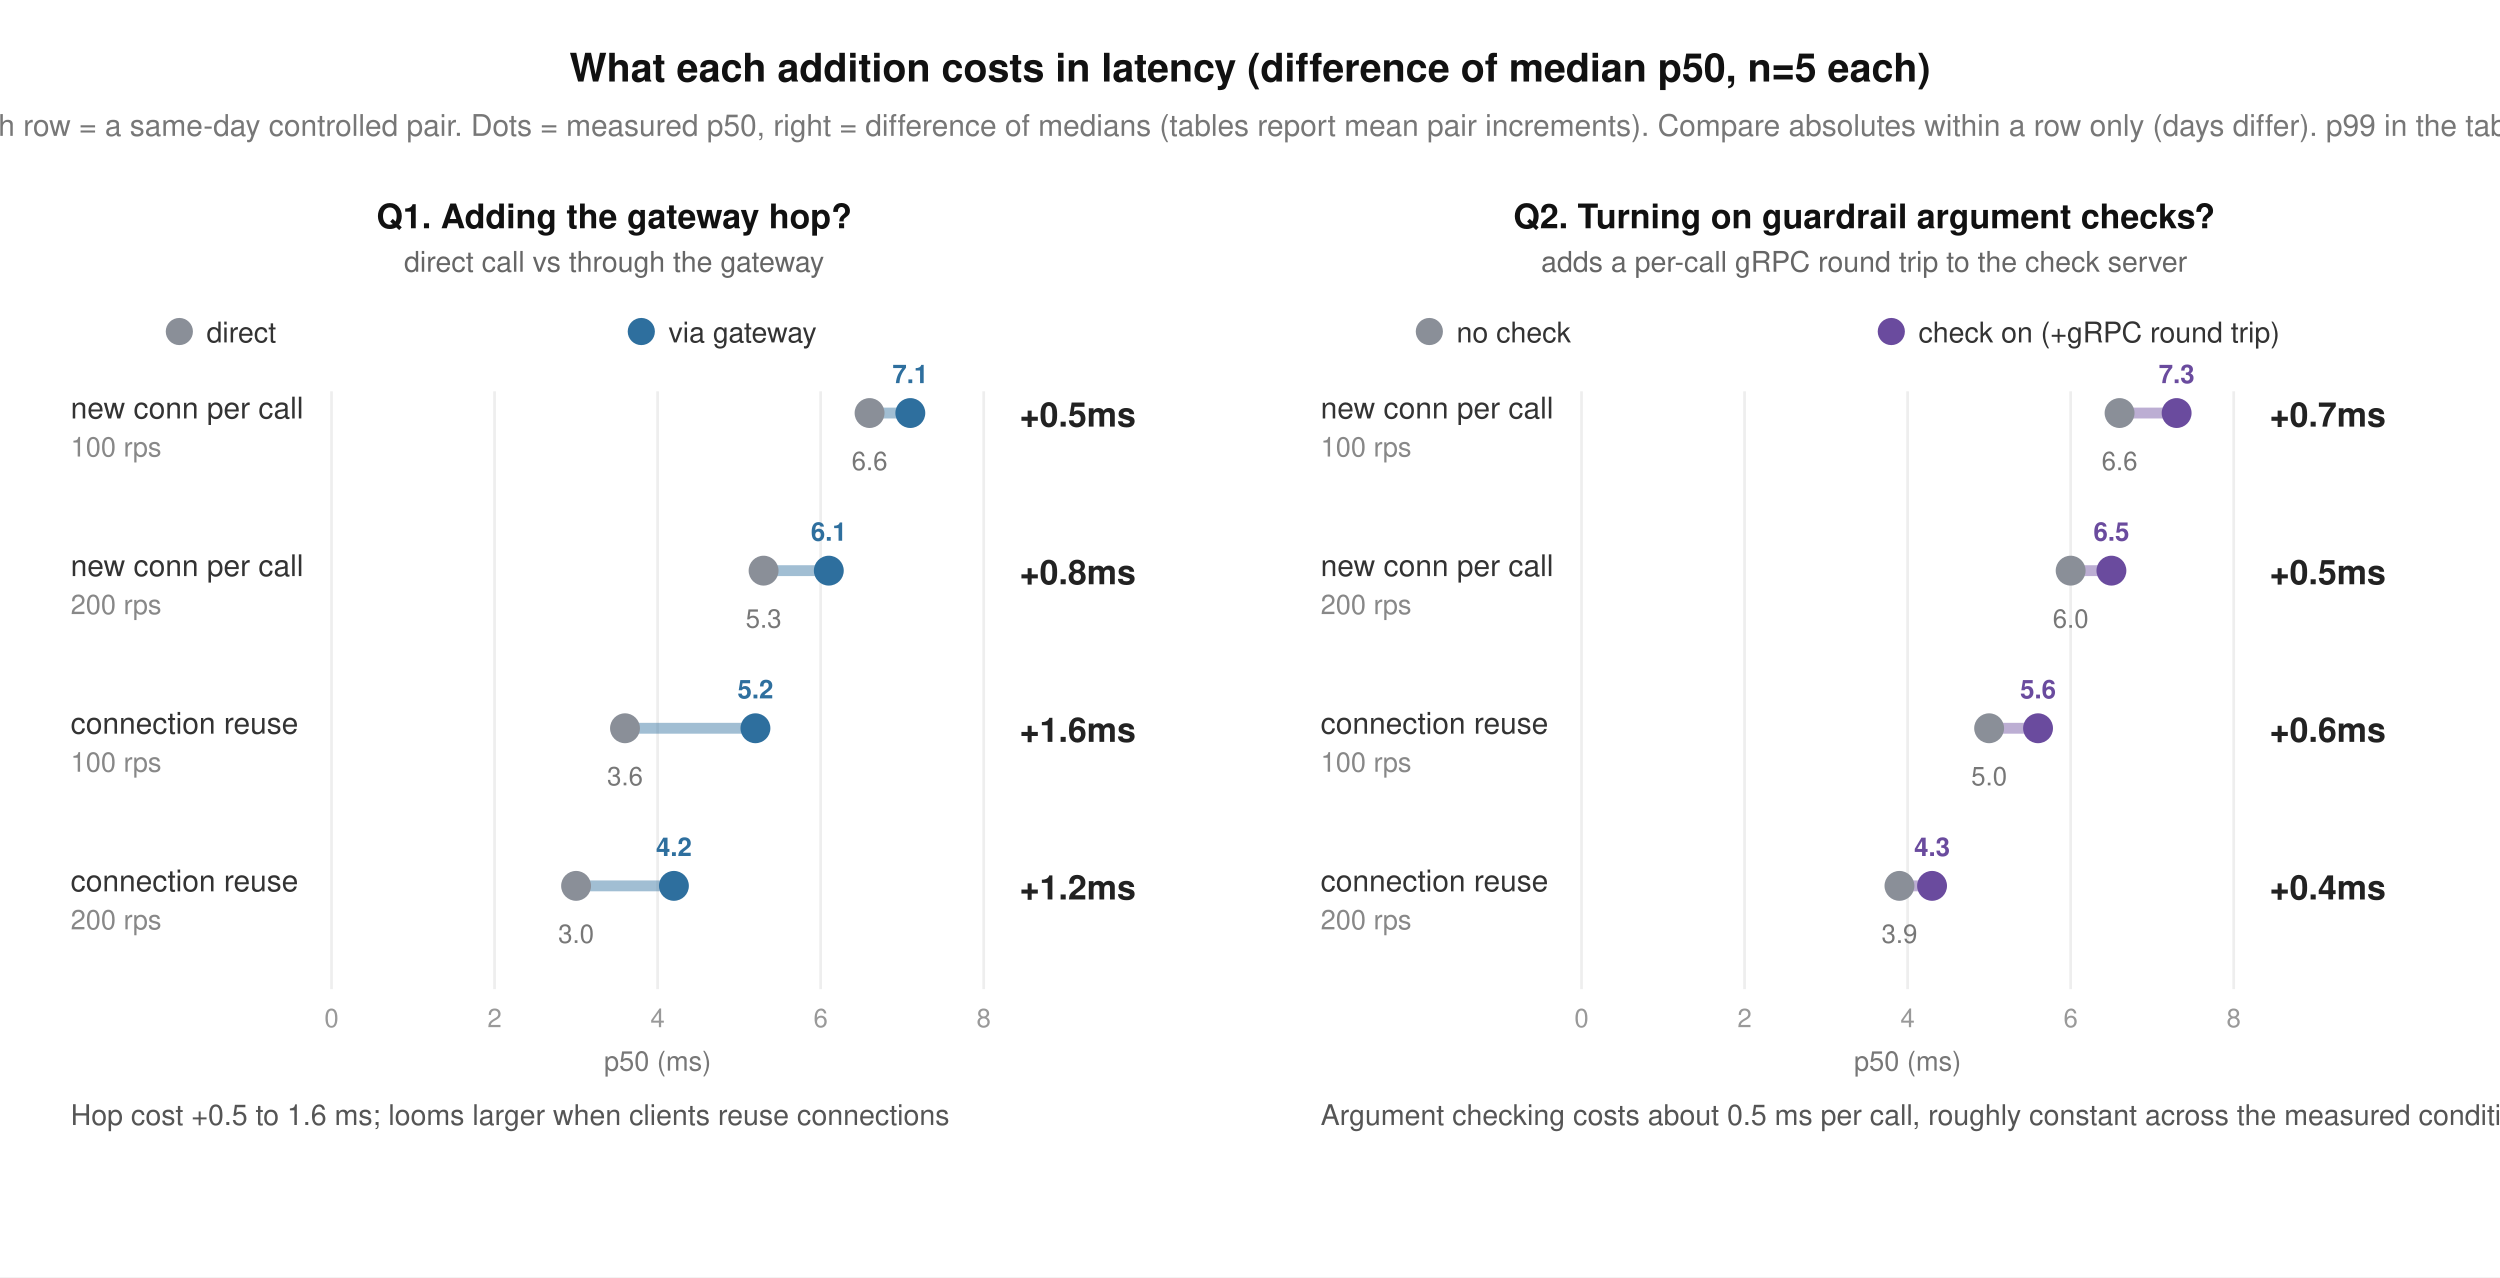
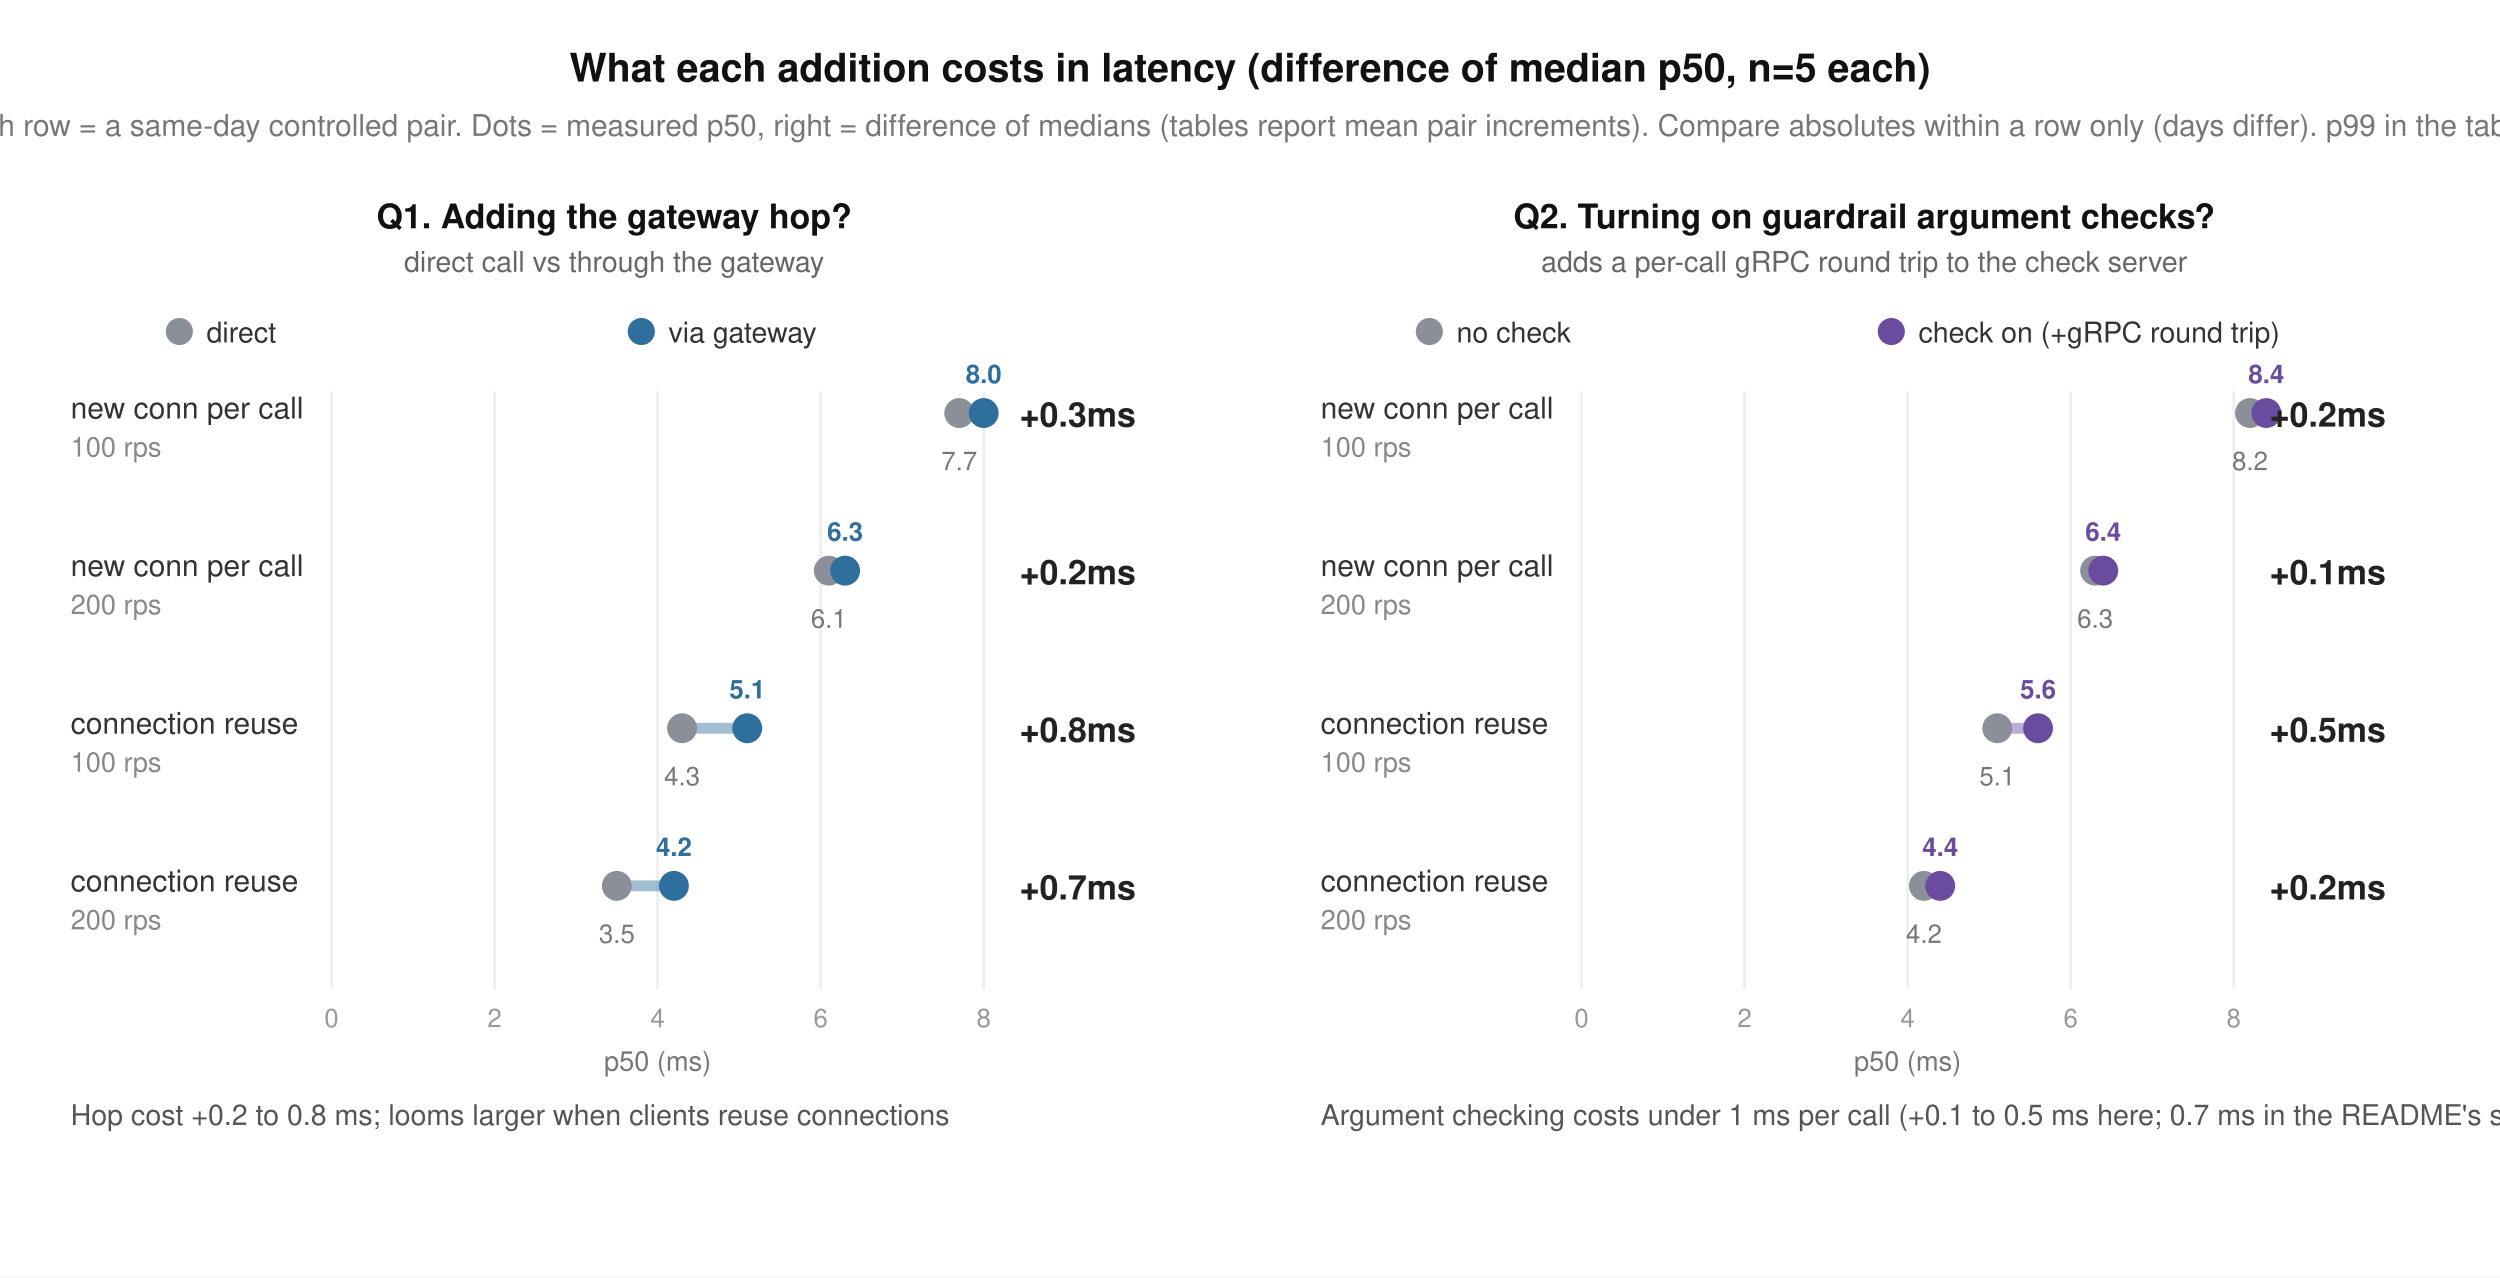
<svg xmlns="http://www.w3.org/2000/svg" viewBox="0 0 920 470" font-family="Helvetica, Arial, sans-serif">
  <rect width="920" height="470" fill="white" />
  <text x="460.0" y="30" font-size="14.5" fill="#111" text-anchor="middle" font-weight="bold">What each addition costs in latency (difference of median p50, n=5 each)</text>
  <text x="460.0" y="50" font-size="11" fill="#777" text-anchor="middle">Each row = a same-day controlled pair. Dots = measured p50, right = difference of medians (tables report mean pair increments). Compare absolutes within a row only (days differ). p99 in the tables.</text>
  <text x="226.0" y="84" font-size="12.5" fill="#111" text-anchor="middle" font-weight="bold">Q1. Adding the gateway hop?</text>
  <text x="226.0" y="100" font-size="10.5" fill="#666" text-anchor="middle">direct call vs through the gateway</text>
  <circle cx="66" cy="122" r="5" fill="#8a8f98" />
  <text x="76" y="126" font-size="10.5" fill="#333">direct</text>
  <circle cx="236" cy="122" r="5" fill="#2e6f9e" />
  <text x="246" y="126" font-size="10.5" fill="#333">via gateway</text>
  <line x1="122.0" y1="144" x2="122.0" y2="364" stroke="#eee" />
  <text x="122.0" y="378" font-size="9.5" fill="#999" text-anchor="middle">0</text>
  <line x1="182.0" y1="144" x2="182.0" y2="364" stroke="#eee" />
  <text x="182.0" y="378" font-size="9.5" fill="#999" text-anchor="middle">2</text>
  <line x1="242.0" y1="144" x2="242.0" y2="364" stroke="#eee" />
  <text x="242.0" y="378" font-size="9.5" fill="#999" text-anchor="middle">4</text>
  <line x1="302.0" y1="144" x2="302.0" y2="364" stroke="#eee" />
  <text x="302.0" y="378" font-size="9.5" fill="#999" text-anchor="middle">6</text>
  <line x1="362.0" y1="144" x2="362.0" y2="364" stroke="#eee" />
  <text x="362.0" y="378" font-size="9.5" fill="#999" text-anchor="middle">8</text>
  <text x="242.0" y="394" font-size="10" fill="#777" text-anchor="middle">p50 (ms)</text>
  <text x="26" y="154" font-size="11" fill="#333">new conn per call</text>
  <text x="26" y="168" font-size="10" fill="#888">100 rps</text>
-   <line x1="320.0" y1="152" x2="335.0" y2="152" stroke="#2e6f9e" stroke-width="4" opacity="0.45" />
-   <circle cx="320.0" cy="152" r="5.5" fill="#8a8f98" />
-   <circle cx="335.0" cy="152" r="5.5" fill="#2e6f9e" />
-   <text x="320.0" y="173" font-size="9.5" fill="#777" text-anchor="middle">6.6</text>
-   <text x="335.0" y="141" font-size="9.5" fill="#2e6f9e" text-anchor="middle" font-weight="bold">7.1</text>
-   <text x="418" y="157" font-size="12.5" fill="#222" text-anchor="end" font-weight="bold">+0.5ms</text>
+   <line x1="353.0" y1="152" x2="362.0" y2="152" stroke="#2e6f9e" stroke-width="4" opacity="0.45" />
+   <circle cx="353.0" cy="152" r="5.5" fill="#8a8f98" />
+   <circle cx="362.0" cy="152" r="5.5" fill="#2e6f9e" />
+   <text x="353.0" y="173" font-size="9.5" fill="#777" text-anchor="middle">7.7</text>
+   <text x="362.0" y="141" font-size="9.5" fill="#2e6f9e" text-anchor="middle" font-weight="bold">8.0</text>
+   <text x="418" y="157" font-size="12.5" fill="#222" text-anchor="end" font-weight="bold">+0.3ms</text>
  <text x="26" y="212" font-size="11" fill="#333">new conn per call</text>
  <text x="26" y="226" font-size="10" fill="#888">200 rps</text>
-   <line x1="281.0" y1="210" x2="305.0" y2="210" stroke="#2e6f9e" stroke-width="4" opacity="0.45" />
-   <circle cx="281.0" cy="210" r="5.5" fill="#8a8f98" />
-   <circle cx="305.0" cy="210" r="5.5" fill="#2e6f9e" />
-   <text x="281.0" y="231" font-size="9.5" fill="#777" text-anchor="middle">5.3</text>
-   <text x="305.0" y="199" font-size="9.5" fill="#2e6f9e" text-anchor="middle" font-weight="bold">6.1</text>
-   <text x="418" y="215" font-size="12.5" fill="#222" text-anchor="end" font-weight="bold">+0.8ms</text>
+   <line x1="305.0" y1="210" x2="311.0" y2="210" stroke="#2e6f9e" stroke-width="4" opacity="0.45" />
+   <circle cx="305.0" cy="210" r="5.5" fill="#8a8f98" />
+   <circle cx="311.0" cy="210" r="5.5" fill="#2e6f9e" />
+   <text x="305.0" y="231" font-size="9.5" fill="#777" text-anchor="middle">6.1</text>
+   <text x="311.0" y="199" font-size="9.5" fill="#2e6f9e" text-anchor="middle" font-weight="bold">6.3</text>
+   <text x="418" y="215" font-size="12.5" fill="#222" text-anchor="end" font-weight="bold">+0.2ms</text>
  <text x="26" y="270" font-size="11" fill="#333">connection reuse</text>
  <text x="26" y="284" font-size="10" fill="#888">100 rps</text>
-   <line x1="230.0" y1="268" x2="278.0" y2="268" stroke="#2e6f9e" stroke-width="4" opacity="0.45" />
-   <circle cx="230.0" cy="268" r="5.5" fill="#8a8f98" />
-   <circle cx="278.0" cy="268" r="5.5" fill="#2e6f9e" />
-   <text x="230.0" y="289" font-size="9.5" fill="#777" text-anchor="middle">3.6</text>
-   <text x="278.0" y="257" font-size="9.5" fill="#2e6f9e" text-anchor="middle" font-weight="bold">5.2</text>
-   <text x="418" y="273" font-size="12.5" fill="#222" text-anchor="end" font-weight="bold">+1.6ms</text>
+   <line x1="251.0" y1="268" x2="275.0" y2="268" stroke="#2e6f9e" stroke-width="4" opacity="0.45" />
+   <circle cx="251.0" cy="268" r="5.5" fill="#8a8f98" />
+   <circle cx="275.0" cy="268" r="5.5" fill="#2e6f9e" />
+   <text x="251.0" y="289" font-size="9.5" fill="#777" text-anchor="middle">4.3</text>
+   <text x="275.0" y="257" font-size="9.5" fill="#2e6f9e" text-anchor="middle" font-weight="bold">5.1</text>
+   <text x="418" y="273" font-size="12.5" fill="#222" text-anchor="end" font-weight="bold">+0.8ms</text>
  <text x="26" y="328" font-size="11" fill="#333">connection reuse</text>
  <text x="26" y="342" font-size="10" fill="#888">200 rps</text>
-   <line x1="212.0" y1="326" x2="248.0" y2="326" stroke="#2e6f9e" stroke-width="4" opacity="0.45" />
-   <circle cx="212.0" cy="326" r="5.5" fill="#8a8f98" />
+   <line x1="227.0" y1="326" x2="248.0" y2="326" stroke="#2e6f9e" stroke-width="4" opacity="0.45" />
+   <circle cx="227.0" cy="326" r="5.5" fill="#8a8f98" />
  <circle cx="248.0" cy="326" r="5.5" fill="#2e6f9e" />
-   <text x="212.0" y="347" font-size="9.5" fill="#777" text-anchor="middle">3.0</text>
+   <text x="227.0" y="347" font-size="9.5" fill="#777" text-anchor="middle">3.5</text>
  <text x="248.0" y="315" font-size="9.5" fill="#2e6f9e" text-anchor="middle" font-weight="bold">4.2</text>
-   <text x="418" y="331" font-size="12.5" fill="#222" text-anchor="end" font-weight="bold">+1.2ms</text>
-   <text x="26" y="414" font-size="10.5" fill="#555">Hop cost +0.5 to 1.6 ms; looms larger when clients reuse connections</text>
+   <text x="418" y="331" font-size="12.5" fill="#222" text-anchor="end" font-weight="bold">+0.7ms</text>
+   <text x="26" y="414" font-size="10.5" fill="#555">Hop cost +0.2 to 0.8 ms; looms larger when clients reuse connections</text>
  <text x="686.0" y="84" font-size="12.5" fill="#111" text-anchor="middle" font-weight="bold">Q2. Turning on guardrail argument checks?</text>
  <text x="686.0" y="100" font-size="10.5" fill="#666" text-anchor="middle">adds a per-call gRPC round trip to the check server</text>
  <circle cx="526" cy="122" r="5" fill="#8a8f98" />
  <text x="536" y="126" font-size="10.5" fill="#333">no check</text>
  <circle cx="696" cy="122" r="5" fill="#6a4b9e" />
  <text x="706" y="126" font-size="10.5" fill="#333">check on (+gRPC round trip)</text>
  <line x1="582.0" y1="144" x2="582.0" y2="364" stroke="#eee" />
  <text x="582.0" y="378" font-size="9.5" fill="#999" text-anchor="middle">0</text>
  <line x1="642.0" y1="144" x2="642.0" y2="364" stroke="#eee" />
  <text x="642.0" y="378" font-size="9.5" fill="#999" text-anchor="middle">2</text>
  <line x1="702.0" y1="144" x2="702.0" y2="364" stroke="#eee" />
  <text x="702.0" y="378" font-size="9.5" fill="#999" text-anchor="middle">4</text>
  <line x1="762.0" y1="144" x2="762.0" y2="364" stroke="#eee" />
  <text x="762.0" y="378" font-size="9.5" fill="#999" text-anchor="middle">6</text>
  <line x1="822.0" y1="144" x2="822.0" y2="364" stroke="#eee" />
  <text x="822.0" y="378" font-size="9.5" fill="#999" text-anchor="middle">8</text>
  <text x="702.0" y="394" font-size="10" fill="#777" text-anchor="middle">p50 (ms)</text>
  <text x="486" y="154" font-size="11" fill="#333">new conn per call</text>
  <text x="486" y="168" font-size="10" fill="#888">100 rps</text>
-   <line x1="780.0" y1="152" x2="801.0" y2="152" stroke="#6a4b9e" stroke-width="4" opacity="0.45" />
-   <circle cx="780.0" cy="152" r="5.5" fill="#8a8f98" />
-   <circle cx="801.0" cy="152" r="5.5" fill="#6a4b9e" />
-   <text x="780.0" y="173" font-size="9.5" fill="#777" text-anchor="middle">6.6</text>
-   <text x="801.0" y="141" font-size="9.5" fill="#6a4b9e" text-anchor="middle" font-weight="bold">7.3</text>
-   <text x="878" y="157" font-size="12.5" fill="#222" text-anchor="end" font-weight="bold">+0.7ms</text>
+   <line x1="828.0" y1="152" x2="834.0" y2="152" stroke="#6a4b9e" stroke-width="4" opacity="0.45" />
+   <circle cx="828.0" cy="152" r="5.5" fill="#8a8f98" />
+   <circle cx="834.0" cy="152" r="5.5" fill="#6a4b9e" />
+   <text x="828.0" y="173" font-size="9.5" fill="#777" text-anchor="middle">8.2</text>
+   <text x="834.0" y="141" font-size="9.5" fill="#6a4b9e" text-anchor="middle" font-weight="bold">8.4</text>
+   <text x="878" y="157" font-size="12.5" fill="#222" text-anchor="end" font-weight="bold">+0.2ms</text>
  <text x="486" y="212" font-size="11" fill="#333">new conn per call</text>
  <text x="486" y="226" font-size="10" fill="#888">200 rps</text>
-   <line x1="762.0" y1="210" x2="777.0" y2="210" stroke="#6a4b9e" stroke-width="4" opacity="0.45" />
-   <circle cx="762.0" cy="210" r="5.5" fill="#8a8f98" />
-   <circle cx="777.0" cy="210" r="5.5" fill="#6a4b9e" />
-   <text x="762.0" y="231" font-size="9.5" fill="#777" text-anchor="middle">6.0</text>
-   <text x="777.0" y="199" font-size="9.5" fill="#6a4b9e" text-anchor="middle" font-weight="bold">6.5</text>
-   <text x="878" y="215" font-size="12.5" fill="#222" text-anchor="end" font-weight="bold">+0.5ms</text>
+   <line x1="771.0" y1="210" x2="774.0" y2="210" stroke="#6a4b9e" stroke-width="4" opacity="0.45" />
+   <circle cx="771.0" cy="210" r="5.5" fill="#8a8f98" />
+   <circle cx="774.0" cy="210" r="5.5" fill="#6a4b9e" />
+   <text x="771.0" y="231" font-size="9.5" fill="#777" text-anchor="middle">6.3</text>
+   <text x="774.0" y="199" font-size="9.5" fill="#6a4b9e" text-anchor="middle" font-weight="bold">6.4</text>
+   <text x="878" y="215" font-size="12.5" fill="#222" text-anchor="end" font-weight="bold">+0.1ms</text>
  <text x="486" y="270" font-size="11" fill="#333">connection reuse</text>
  <text x="486" y="284" font-size="10" fill="#888">100 rps</text>
-   <line x1="732.0" y1="268" x2="750.0" y2="268" stroke="#6a4b9e" stroke-width="4" opacity="0.45" />
-   <circle cx="732.0" cy="268" r="5.5" fill="#8a8f98" />
+   <line x1="735.0" y1="268" x2="750.0" y2="268" stroke="#6a4b9e" stroke-width="4" opacity="0.45" />
+   <circle cx="735.0" cy="268" r="5.5" fill="#8a8f98" />
  <circle cx="750.0" cy="268" r="5.5" fill="#6a4b9e" />
-   <text x="732.0" y="289" font-size="9.5" fill="#777" text-anchor="middle">5.0</text>
+   <text x="735.0" y="289" font-size="9.5" fill="#777" text-anchor="middle">5.1</text>
  <text x="750.0" y="257" font-size="9.5" fill="#6a4b9e" text-anchor="middle" font-weight="bold">5.6</text>
-   <text x="878" y="273" font-size="12.5" fill="#222" text-anchor="end" font-weight="bold">+0.6ms</text>
+   <text x="878" y="273" font-size="12.5" fill="#222" text-anchor="end" font-weight="bold">+0.5ms</text>
  <text x="486" y="328" font-size="11" fill="#333">connection reuse</text>
  <text x="486" y="342" font-size="10" fill="#888">200 rps</text>
-   <line x1="699.0" y1="326" x2="711.0" y2="326" stroke="#6a4b9e" stroke-width="4" opacity="0.45" />
-   <circle cx="699.0" cy="326" r="5.5" fill="#8a8f98" />
-   <circle cx="711.0" cy="326" r="5.5" fill="#6a4b9e" />
-   <text x="699.0" y="347" font-size="9.5" fill="#777" text-anchor="middle">3.9</text>
-   <text x="711.0" y="315" font-size="9.5" fill="#6a4b9e" text-anchor="middle" font-weight="bold">4.3</text>
-   <text x="878" y="331" font-size="12.5" fill="#222" text-anchor="end" font-weight="bold">+0.4ms</text>
-   <text x="486" y="414" font-size="10.5" fill="#555">Argument checking costs about 0.5 ms per call, roughly constant across the measured conditions</text>
+   <line x1="708.0" y1="326" x2="714.0" y2="326" stroke="#6a4b9e" stroke-width="4" opacity="0.45" />
+   <circle cx="708.0" cy="326" r="5.5" fill="#8a8f98" />
+   <circle cx="714.0" cy="326" r="5.5" fill="#6a4b9e" />
+   <text x="708.0" y="347" font-size="9.5" fill="#777" text-anchor="middle">4.2</text>
+   <text x="714.0" y="315" font-size="9.5" fill="#6a4b9e" text-anchor="middle" font-weight="bold">4.4</text>
+   <text x="878" y="331" font-size="12.5" fill="#222" text-anchor="end" font-weight="bold">+0.2ms</text>
+   <text x="486" y="414" font-size="10.5" fill="#555">Argument checking costs under 1 ms per call (+0.1 to 0.5 ms here; 0.7 ms in the README's saturated 400 rps row)</text>
</svg>
